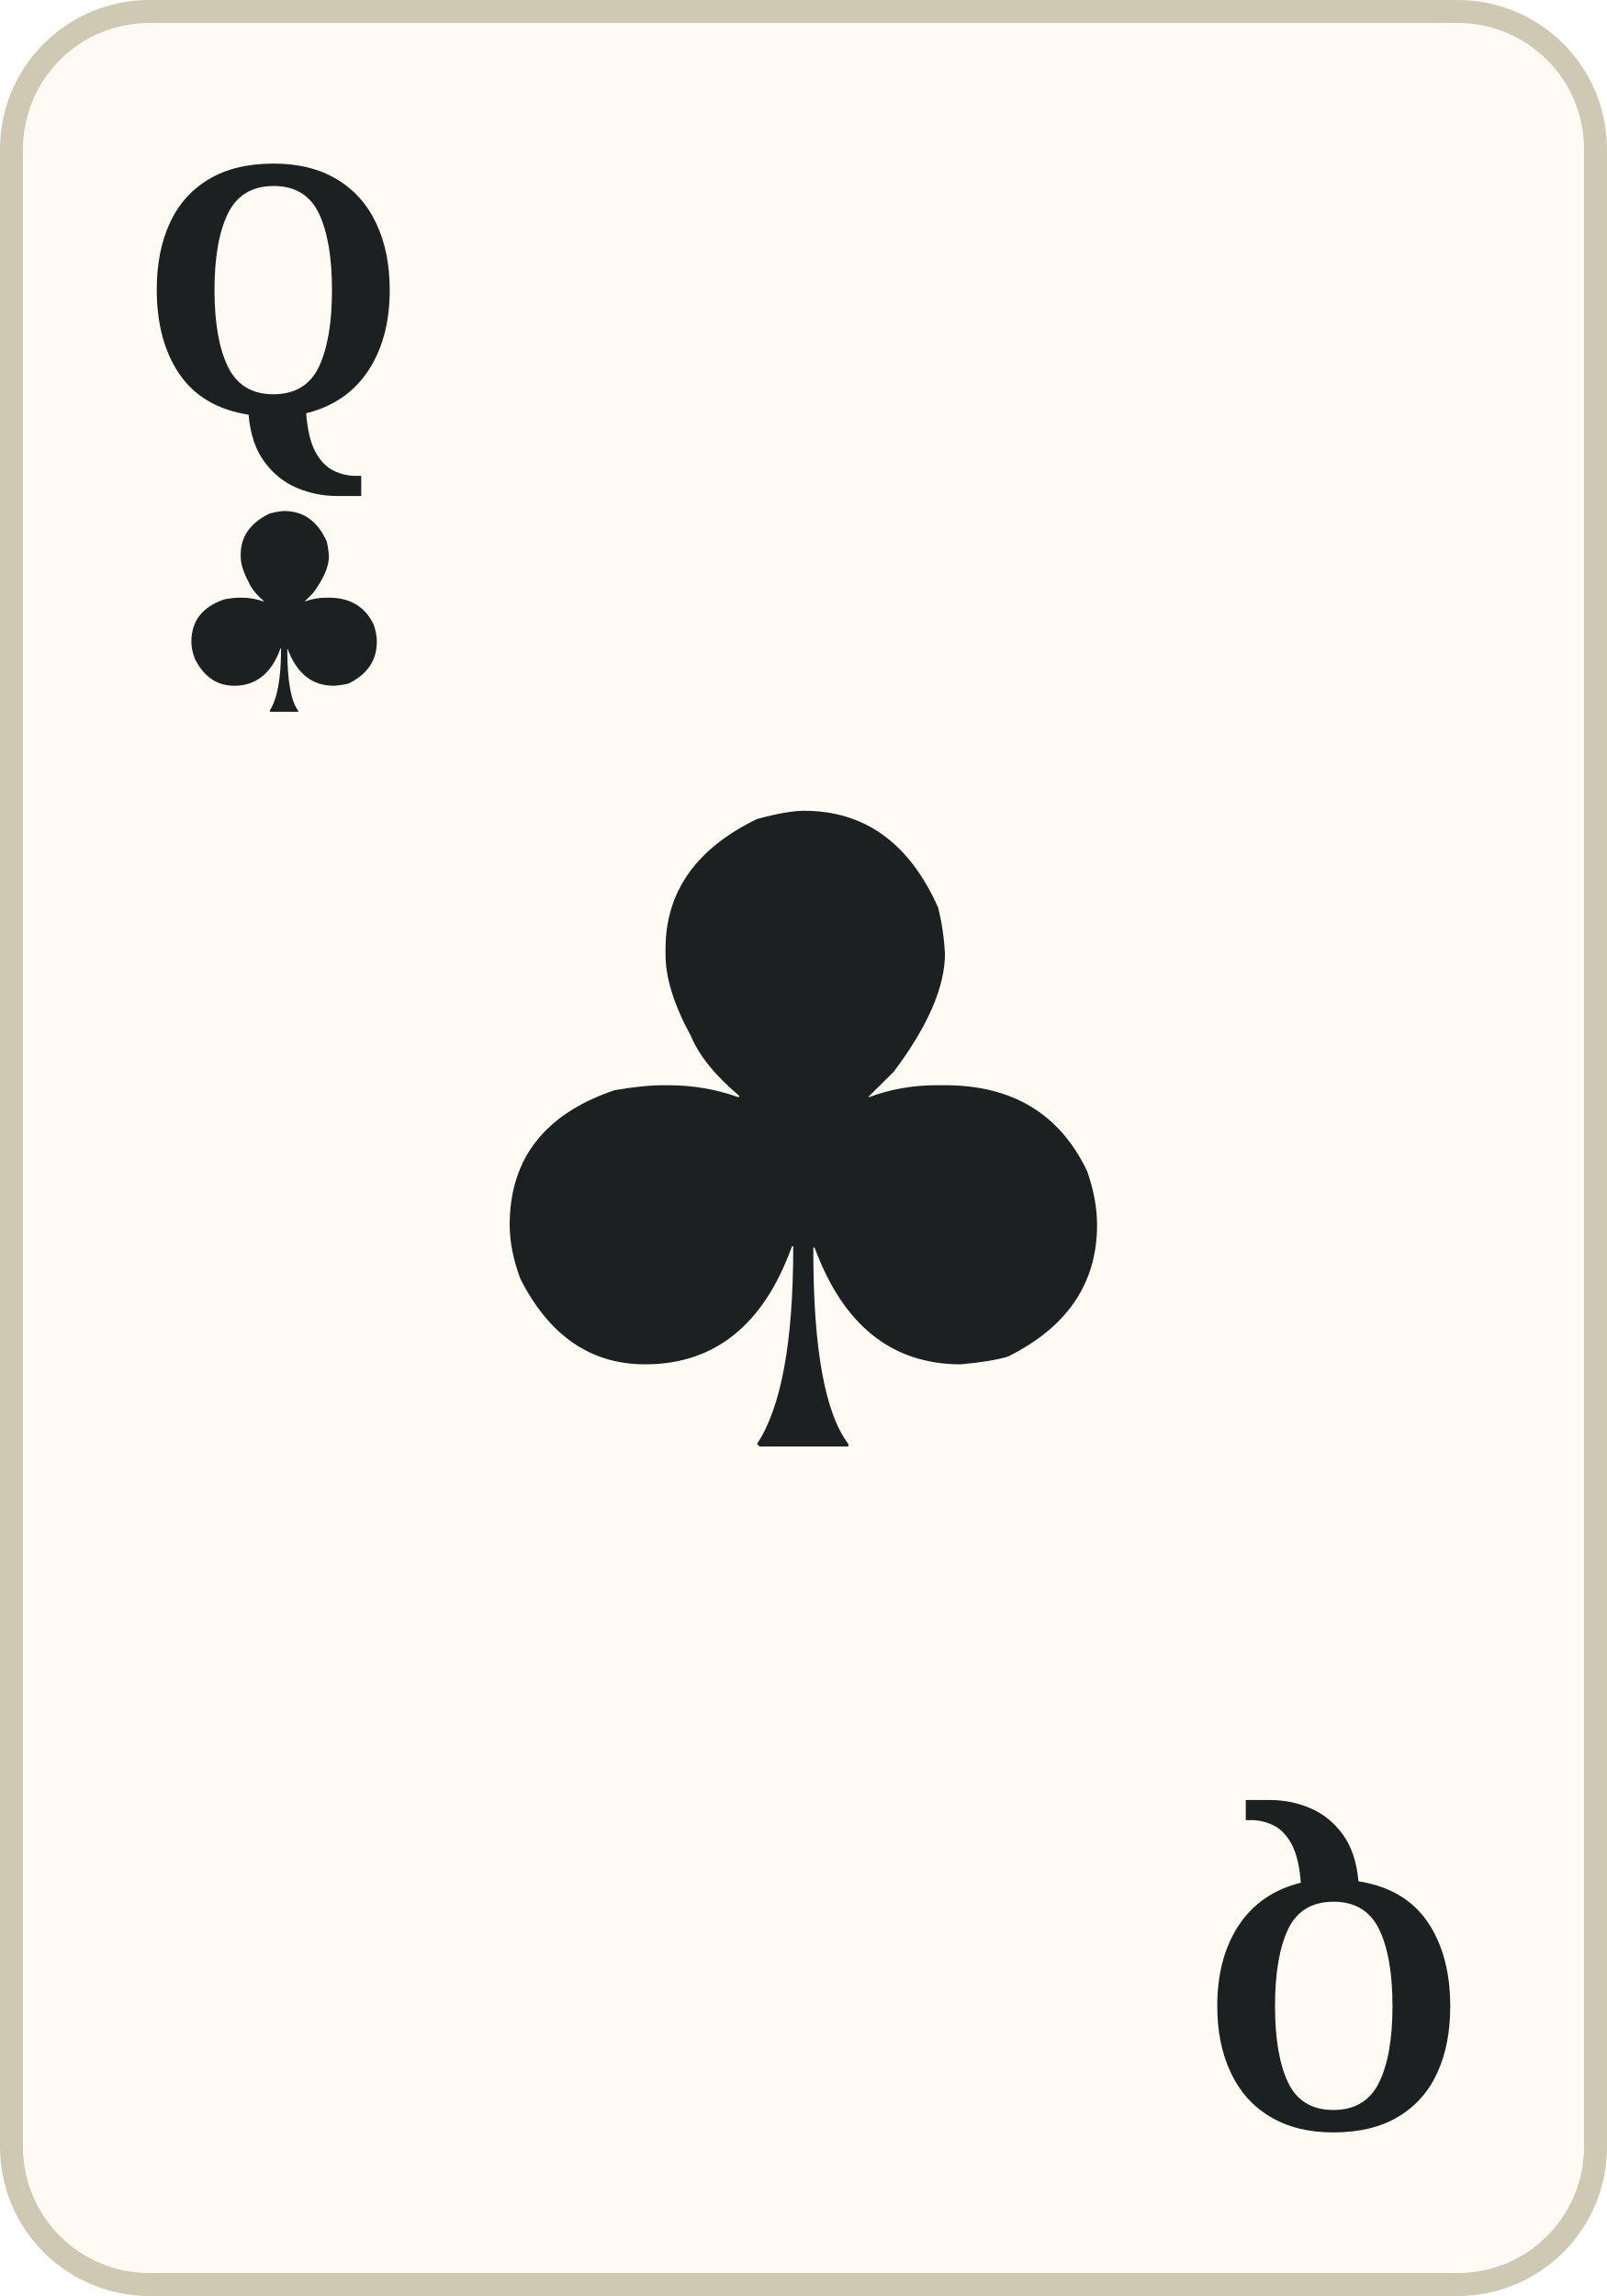
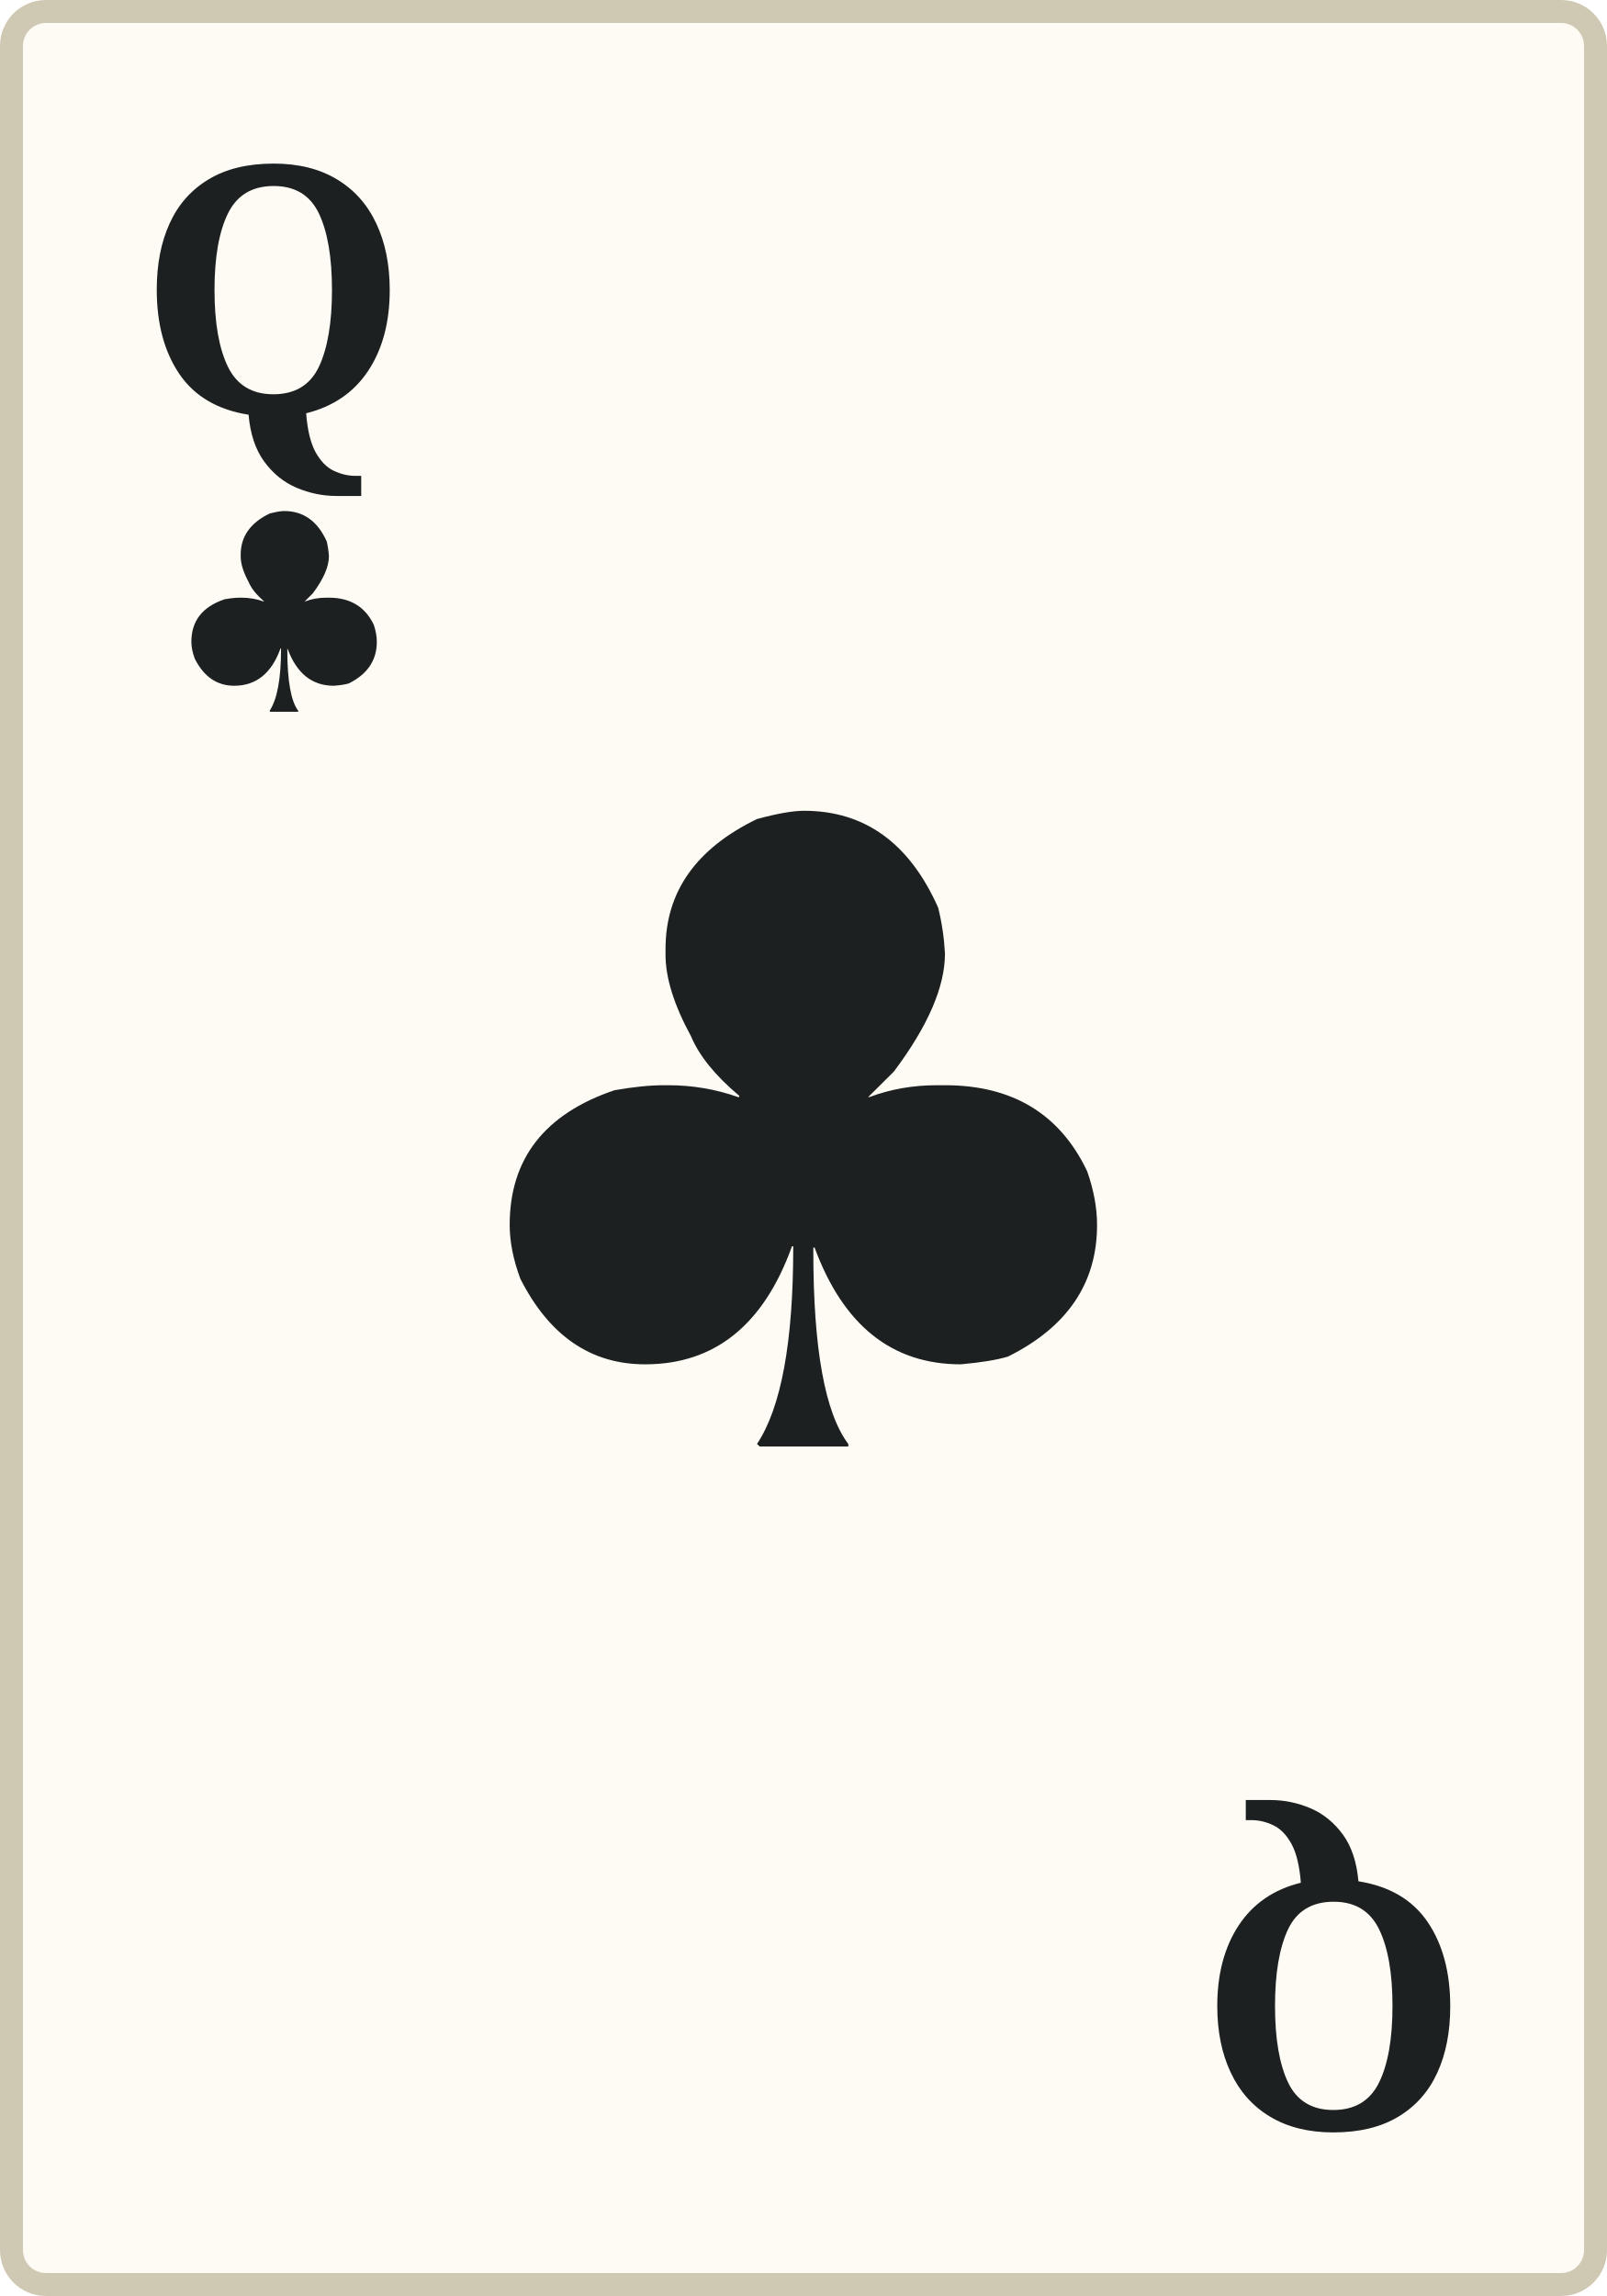
<svg xmlns="http://www.w3.org/2000/svg" width="140" height="200" viewBox="0 0 140 200">
-   <rect x="1" y="1" width="138" height="198" rx="12" fill="#fdfbf4" stroke="#cfc8b3" stroke-width="2" />
+   <rect x="1" y="1" width="138" height="198" rx="3" fill="#fdfbf4" stroke="#cfc8b3" stroke-width="2" />
  <text x="12" y="36" font-family="Georgia, serif" font-size="30" font-weight="700" fill="#1d2021">Q</text>
  <text x="14" y="62" font-family="Georgia, serif" font-size="24" fill="#1d2021">♣</text>
  <text x="70" y="126" font-family="Georgia, serif" font-size="76" text-anchor="middle" fill="#1d2021">♣</text>
  <g transform="rotate(180 70 100)">
    <text x="12" y="36" font-family="Georgia, serif" font-size="30" font-weight="700" fill="#1d2021">Q</text>
  </g>
</svg>
